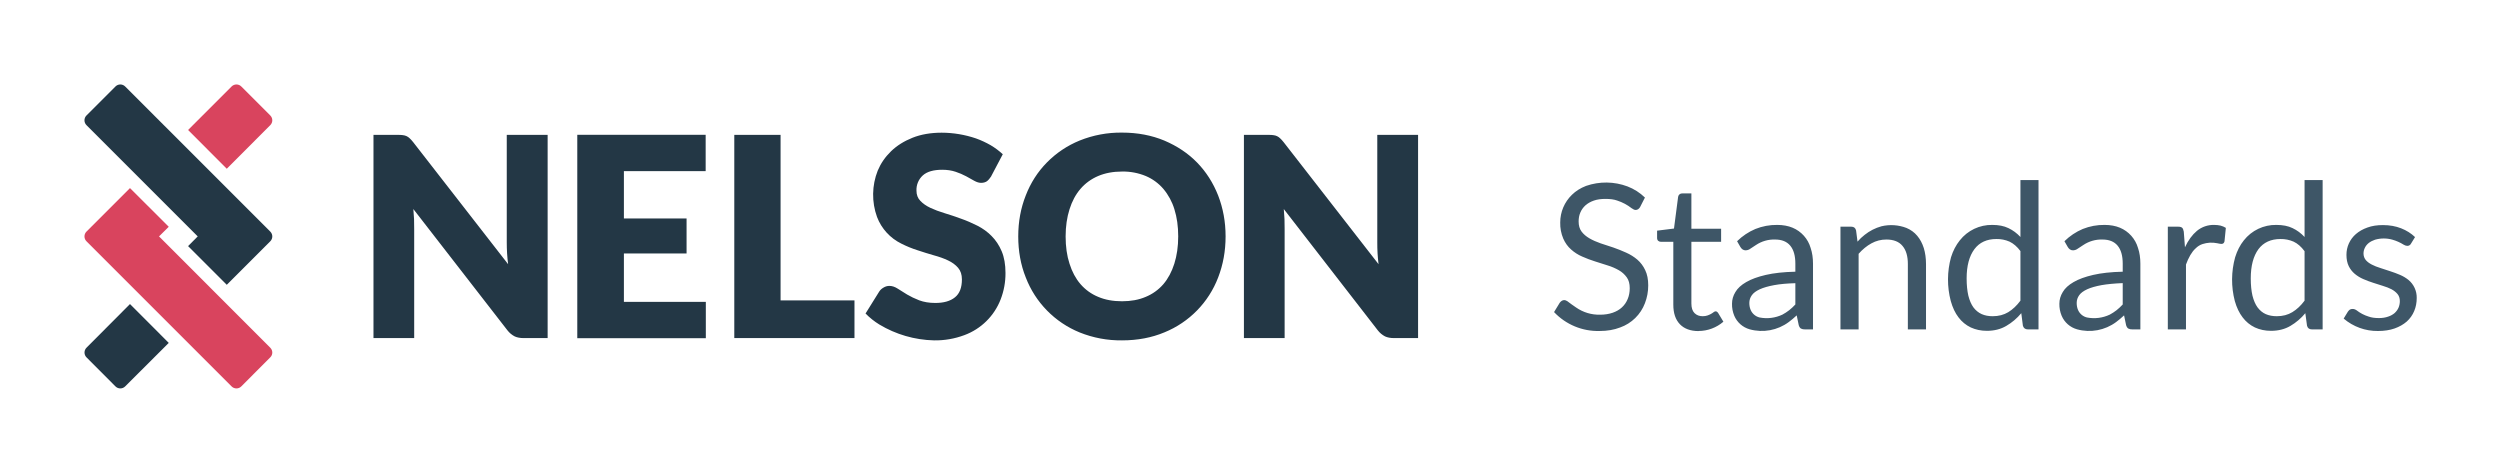
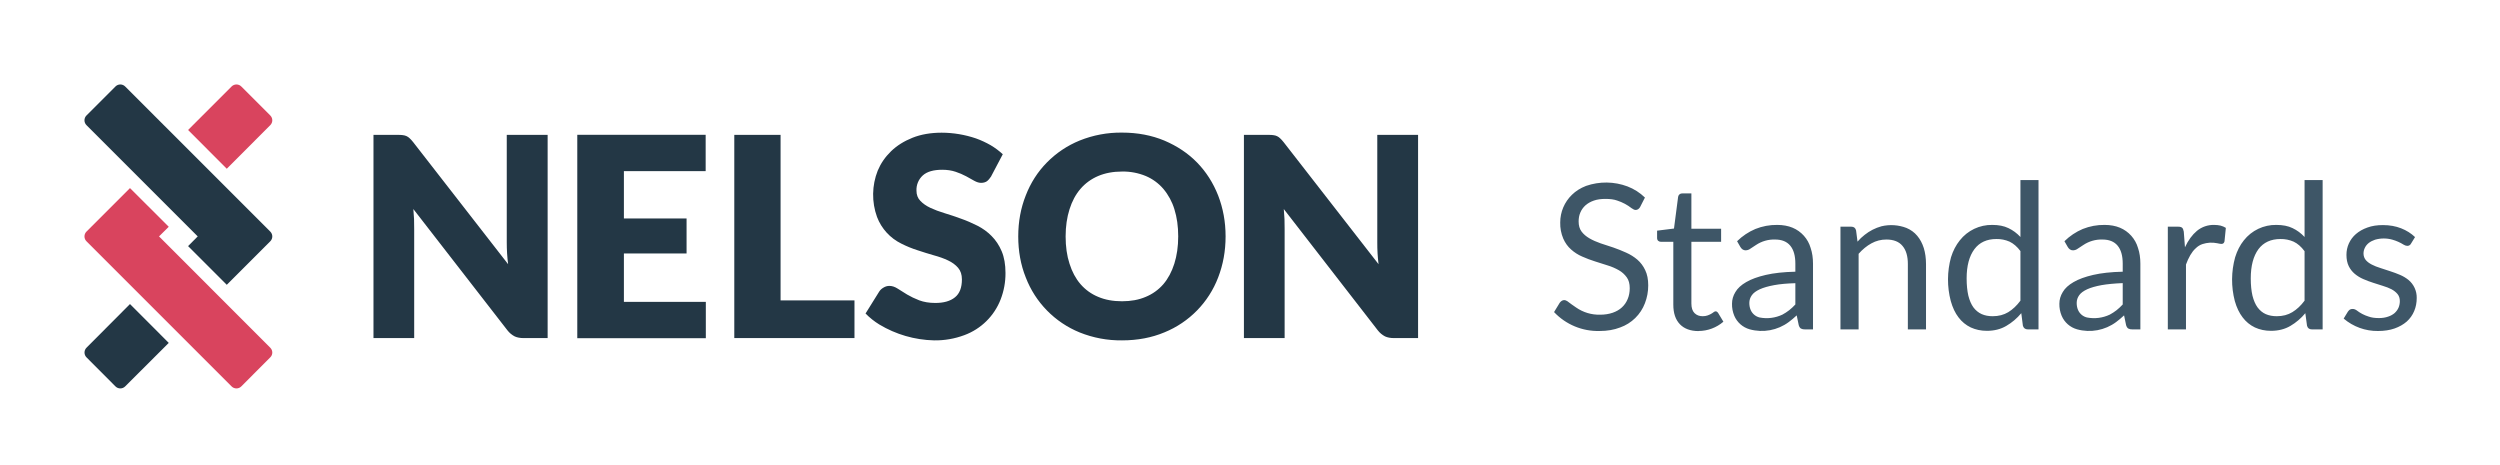
- <svg xmlns="http://www.w3.org/2000/svg" viewBox="0 0 296 56">
+ <svg xmlns="http://www.w3.org/2000/svg" viewBox="0 0 296 55">
  <style>
    .home {
      opacity: 0;
      transition: 0.2s;
      transform: translateY(10px);
      transition-delay: 0s;
    }
    .team {
      opacity: 1;
      transition: 0.2s;
      transform: translateY(0);
      transition-delay: 0.1s;
    }
    .logo:hover .team {
      opacity: 0;
      transform: translateY(-10px);
      transition-delay: 0s;
    }
    .logo:hover .home {
      opacity: 1;
      transform: translateY(0);
      transition-delay: 0.1s;
    }
    .left-arrow {
      transition: 0.2s;
    }
    .logo:hover .left-arrow {
      fill: #3a8fdd;
    }
    
  </style>
  <g class="logo" fill="none" fill-rule="evenodd">
    <path fill="#FFF" d="M0 0h296v56H0z" />
    <path class="home" fill="#3E5667" fill-rule="nonzero" d="M198.13 21.8V39h-2.33v-7.82h-9.28V39h-2.32V21.8h2.32v7.67h9.28V21.8h2.33zm8.64 4.85c.89 0 1.69.15 2.4.45a5.14 5.14 0 0 1 2.98 3.23c.27.77.4 1.63.4 2.59s-.13 1.82-.4 2.59a5.08 5.08 0 0 1-2.98 3.22c-.71.3-1.51.44-2.4.44-.9 0-1.7-.15-2.42-.44a5.07 5.07 0 0 1-2.99-3.22 7.83 7.83 0 0 1-.4-2.6c0-.95.13-1.8.4-2.58a5.13 5.13 0 0 1 2.99-3.23c.72-.3 1.52-.45 2.42-.45zm0 10.85c1.2 0 2.1-.4 2.69-1.2.59-.81.88-1.93.88-3.37 0-1.45-.3-2.58-.88-3.39-.6-.8-1.5-1.2-2.7-1.2-.6 0-1.13.1-1.58.3-.45.21-.83.51-1.13.9a4 4 0 0 0-.67 1.45 7.75 7.75 0 0 0-.22 1.94c0 1.44.3 2.56.89 3.36.6.8 1.5 1.21 2.72 1.21zm8.48 1.5V26.84h1.29c.3 0 .49.15.56.45l.16 1.25c.44-.56.95-1 1.5-1.36.57-.35 1.22-.53 1.95-.53.82 0 1.48.23 1.99.69.5.45.87 1.07 1.1 1.84a4 4 0 0 1 1.6-1.93c.35-.2.71-.36 1.1-.45a4.9 4.9 0 0 1 2.9.16c.5.2.92.5 1.27.9.34.38.61.87.8 1.44.18.57.27 1.22.27 1.96V39h-2.15v-7.74c0-.95-.2-1.67-.62-2.17-.42-.49-1.02-.73-1.8-.73-.35 0-.69.06-1 .18a2.41 2.41 0 0 0-1.4 1.45c-.15.37-.22.79-.22 1.27V39h-2.15v-7.74c0-.98-.2-1.7-.58-2.18-.4-.48-.97-.72-1.72-.72-.53 0-1.02.14-1.46.42-.45.29-.86.67-1.24 1.16V39h-2.15zm27.88-7.4c0-.5-.07-.95-.21-1.37a3.06 3.06 0 0 0-.61-1.06c-.27-.3-.6-.54-.98-.7a3.3 3.3 0 0 0-1.31-.25c-1.02 0-1.83.3-2.43.9-.6.6-.97 1.42-1.11 2.48h6.65zm1.73 5.7c-.27.32-.58.6-.95.83a5.9 5.9 0 0 1-1.18.58 7.5 7.5 0 0 1-4.96.03 5.1 5.1 0 0 1-1.84-1.25 5.73 5.73 0 0 1-1.2-2.03 8.27 8.27 0 0 1-.04-5.16 5.17 5.17 0 0 1 2.91-3.19c.7-.3 1.5-.46 2.37-.46.73 0 1.4.12 2.02.37a4.57 4.57 0 0 1 2.67 2.76c.26.67.39 1.44.39 2.3 0 .34-.04.57-.11.68-.07.11-.2.17-.4.17h-8.13c.02.77.13 1.43.32 2 .18.57.45 1.04.78 1.42.34.38.74.67 1.2.86.47.18.99.28 1.56.28.54 0 1-.06 1.39-.19a6.6 6.6 0 0 0 1.7-.8.93.93 0 0 1 .49-.19c.17 0 .31.07.4.2l.6.79z" />
    <path class="team" fill="#3E5667" fill-rule="nonzero" d="M194.2 24.5a.88.88 0 0 1-.23.26.51.51 0 0 1-.31.1c-.14 0-.3-.08-.48-.21a5.55 5.55 0 0 0-1.69-.9c-.38-.14-.85-.2-1.4-.2-.53 0-.98.06-1.38.2-.4.14-.73.33-1 .57-.26.24-.47.53-.6.85-.14.32-.2.67-.2 1.05 0 .48.11.88.35 1.2.23.31.55.58.93.8.4.23.83.42 1.32.59l1.52.5c.51.18 1.02.38 1.5.6.5.22.94.5 1.33.83.39.34.7.75.93 1.24.24.49.36 1.09.36 1.8a5.8 5.8 0 0 1-.39 2.12 4.88 4.88 0 0 1-2.93 2.87c-.72.28-1.53.42-2.44.42a7.15 7.15 0 0 1-5.39-2.24l.67-1.1a.88.88 0 0 1 .24-.23c.09-.06.19-.09.3-.09.1 0 .22.04.36.13a19 19 0 0 0 1.03.74 4.76 4.76 0 0 0 2.86.86c.55 0 1.04-.08 1.48-.23.43-.15.8-.36 1.1-.64.3-.28.52-.6.68-.99.16-.38.24-.81.24-1.28 0-.52-.11-.95-.35-1.28a2.93 2.93 0 0 0-.93-.84 6.46 6.46 0 0 0-1.32-.57l-1.51-.48c-.51-.16-1.02-.35-1.51-.57-.5-.21-.94-.5-1.32-.84-.39-.34-.7-.77-.93-1.29a4.6 4.6 0 0 1-.36-1.91 4.55 4.55 0 0 1 1.39-3.28c.45-.44 1-.79 1.67-1.05a7.23 7.23 0 0 1 4.9.06c.78.3 1.47.74 2.07 1.32l-.56 1.1zm6.91 14.7c-.96 0-1.7-.28-2.21-.81-.52-.54-.78-1.31-.78-2.32v-7.44h-1.46a.48.48 0 0 1-.32-.11c-.1-.08-.14-.2-.14-.36v-.85l2-.25.49-3.76a.47.47 0 0 1 .5-.4h1.07v4.18h3.52v1.55h-3.52v7.3c0 .51.12.89.37 1.14.25.25.57.37.96.37.23 0 .42-.03.58-.09a2.5 2.5 0 0 0 .74-.4.4.4 0 0 1 .22-.09c.11 0 .21.07.3.2l.62 1.03a4.52 4.52 0 0 1-2.94 1.1zm11.46-5.67c-.98.03-1.82.1-2.51.23-.7.13-1.26.29-1.7.49-.43.2-.75.43-.94.7-.2.28-.3.58-.3.92 0 .32.06.6.16.83a1.54 1.54 0 0 0 1.06.89 4.36 4.36 0 0 0 2.7-.34c.28-.15.54-.32.8-.52.25-.2.5-.43.73-.68v-2.52zm-6.9-4.97a6.94 6.94 0 0 1 2.17-1.45 6.7 6.7 0 0 1 2.58-.48c.68 0 1.29.11 1.82.33a3.72 3.72 0 0 1 2.14 2.4c.19.56.28 1.18.28 1.86V39h-.95a.93.93 0 0 1-.48-.1c-.11-.07-.2-.2-.26-.4l-.24-1.16c-.32.3-.63.56-.94.79a5.36 5.36 0 0 1-4.63.86 2.8 2.8 0 0 1-1.82-1.6 3.5 3.5 0 0 1-.27-1.43c0-.48.13-.94.4-1.38.26-.45.69-.84 1.28-1.18.6-.35 1.37-.63 2.32-.85.95-.22 2.12-.35 3.5-.38v-.95c0-.94-.2-1.65-.61-2.14-.4-.48-1-.72-1.79-.72a3.84 3.84 0 0 0-2.25.64l-.67.44a.97.97 0 0 1-.56.2.61.61 0 0 1-.37-.11c-.1-.08-.2-.17-.26-.29l-.39-.68zm14.26.05c.26-.3.54-.57.84-.8a5.54 5.54 0 0 1 2-1.02 5.01 5.01 0 0 1 2.96.2c.5.21.93.52 1.27.93.34.4.6.89.78 1.46.17.56.26 1.2.26 1.88V39h-2.15v-7.74c0-.92-.2-1.63-.63-2.14-.42-.51-1.06-.76-1.91-.76a3.6 3.6 0 0 0-1.77.45c-.55.3-1.06.72-1.52 1.24V39h-2.15V26.84h1.29c.3 0 .49.15.56.45l.17 1.32zm19.3 1.13c-.4-.54-.84-.91-1.3-1.13a3.71 3.71 0 0 0-1.56-.31c-1.13 0-2 .4-2.6 1.2-.61.82-.92 1.97-.92 3.46 0 .8.07 1.47.2 2.04.14.56.34 1.03.6 1.39.27.36.6.63.98.8.38.17.82.25 1.3.25.71 0 1.32-.16 1.85-.48.52-.32 1-.77 1.44-1.36v-5.86zm2.13-8.42V39h-1.27c-.3 0-.5-.15-.58-.44l-.19-1.48a6.62 6.62 0 0 1-1.78 1.51c-.66.39-1.43.58-2.3.58-.7 0-1.33-.14-1.9-.4a3.93 3.93 0 0 1-1.45-1.19c-.4-.52-.7-1.16-.92-1.94a10 10 0 0 1 .03-5.18c.24-.77.59-1.44 1.04-2a4.79 4.79 0 0 1 3.85-1.83c.74 0 1.38.12 1.91.38.53.25 1 .6 1.42 1.05v-6.74h2.14zm9.97 12.2c-.98.04-1.82.12-2.51.24-.7.13-1.26.29-1.7.49-.43.2-.75.43-.94.7-.2.28-.3.58-.3.92 0 .32.06.6.16.83a1.54 1.54 0 0 0 1.06.89 4.36 4.36 0 0 0 2.7-.34c.28-.15.54-.32.8-.52.25-.2.5-.43.73-.68v-2.52zm-6.9-4.96a6.94 6.94 0 0 1 2.17-1.45 6.7 6.7 0 0 1 2.58-.48c.68 0 1.29.11 1.82.33a3.72 3.72 0 0 1 2.14 2.4c.19.56.28 1.18.28 1.86V39h-.95a.93.93 0 0 1-.48-.1c-.11-.07-.2-.2-.26-.4l-.24-1.16c-.32.3-.63.56-.94.79a5.36 5.36 0 0 1-4.63.86 2.8 2.8 0 0 1-1.82-1.6 3.5 3.5 0 0 1-.27-1.43c0-.48.13-.94.4-1.38.26-.45.69-.84 1.28-1.18.6-.35 1.37-.63 2.32-.85.95-.22 2.12-.35 3.5-.38v-.95c0-.94-.2-1.65-.61-2.14-.4-.48-1-.72-1.79-.72a3.84 3.84 0 0 0-2.25.64l-.67.44a.97.97 0 0 1-.56.2.61.61 0 0 1-.37-.11c-.1-.08-.2-.17-.26-.29l-.39-.68zm14.27.72c.38-.83.86-1.48 1.42-1.95a3.1 3.1 0 0 1 2.05-.7c.25 0 .5.03.74.08.23.06.44.15.63.27l-.16 1.6c-.05.2-.17.3-.36.3-.11 0-.28-.03-.5-.08a3.39 3.39 0 0 0-1.75.1c-.3.1-.57.27-.8.5-.24.21-.45.49-.64.81a7 7 0 0 0-.51 1.11V39h-2.15V26.84h1.23c.23 0 .39.05.48.14.08.08.14.24.18.45l.14 1.85zm14.16.46c-.4-.54-.83-.91-1.3-1.13a3.71 3.71 0 0 0-1.56-.31c-1.12 0-2 .4-2.6 1.2-.6.82-.91 1.97-.91 3.46 0 .8.07 1.47.2 2.04.14.56.34 1.03.6 1.39.27.36.59.63.97.8.39.17.82.25 1.31.25.7 0 1.32-.16 1.84-.48.53-.32 1.01-.77 1.45-1.36v-5.86zm2.14-8.42V39h-1.28c-.3 0-.5-.15-.57-.44l-.2-1.48a6.62 6.62 0 0 1-1.77 1.51c-.66.39-1.43.58-2.3.58-.7 0-1.33-.14-1.9-.4a3.93 3.93 0 0 1-1.45-1.19c-.4-.52-.71-1.16-.93-1.94a10 10 0 0 1 .04-5.18c.24-.77.58-1.44 1.03-2a4.79 4.79 0 0 1 3.85-1.83c.75 0 1.39.12 1.92.38.53.25 1 .6 1.42 1.05v-6.74H275zm10.46 7.53a.47.47 0 0 1-.44.26.84.84 0 0 1-.41-.13 5.24 5.24 0 0 0-1.34-.6 3.75 3.75 0 0 0-2.06 0c-.29.1-.53.22-.74.38-.2.16-.36.35-.46.56-.11.21-.17.44-.17.7 0 .3.1.56.27.77.18.21.42.39.72.54.3.15.63.29 1 .4.38.12.77.24 1.16.38.4.13.79.27 1.16.43.38.16.71.36 1.01.6a2.7 2.7 0 0 1 .98 2.14c0 .56-.1 1.08-.3 1.55-.2.48-.5.9-.88 1.24-.4.35-.88.62-1.44.82-.57.2-1.23.3-1.97.3a6.14 6.14 0 0 1-4.06-1.47l.5-.82c.07-.1.15-.18.23-.24.1-.06.2-.08.34-.08s.3.05.46.16a4.43 4.43 0 0 0 1.42.74c.32.12.73.18 1.22.18.41 0 .78-.06 1.09-.17.31-.1.57-.25.78-.43.2-.19.36-.4.46-.64.1-.24.15-.5.15-.77 0-.33-.09-.61-.27-.83-.18-.22-.42-.41-.71-.57-.3-.15-.64-.29-1.02-.4l-1.16-.37c-.4-.13-.79-.27-1.17-.44a4.1 4.1 0 0 1-1.01-.62 2.8 2.8 0 0 1-.71-.91c-.18-.37-.27-.81-.27-1.33a3.23 3.23 0 0 1 1.12-2.47c.37-.32.82-.58 1.36-.77.54-.2 1.15-.29 1.84-.29.8 0 1.51.13 2.15.38.64.25 1.19.6 1.65 1.04l-.48.78z" />
    <path class="left-arrow" fill="#D9445E" d="M28.57 10.24L32 13.67c.32.32.32.83 0 1.15l-5.15 5.16-4.58-4.59 5.15-5.15a.81.81 0 0 1 1.15 0zm-9.74 17.75L32 41.17c.32.32.32.83 0 1.14l-3.43 3.44a.81.81 0 0 1-1.15 0L10.24 28.57a.81.81 0 0 1 0-1.15l5.15-5.15 4.59 4.58-1.15 1.14z" />
    <path class="right-arrow" fill="#233745" d="M15.4 36.01l4.58 4.59-5.16 5.15a.81.81 0 0 1-1.15 0l-3.43-3.44a.81.81 0 0 1 0-1.14L15.39 36zM32 28.57l-5.15 5.15-4.58-4.58 1.14-1.15-13.17-13.17a.81.81 0 0 1 0-1.15l3.43-3.43a.81.81 0 0 1 1.15 0L32 27.42c.32.32.32.83 0 1.15z" />
    <path fill="#233745" d="M64.84 15.97v24.06H62c-.42 0-.78-.07-1.06-.2a2.61 2.61 0 0 1-.86-.72L48.94 24.75a20.85 20.85 0 0 1 .1 2.38v12.9h-4.82V15.97h2.88c.24 0 .44 0 .6.03.17.02.31.06.44.12s.26.15.37.26c.12.11.26.26.41.45l11.24 14.45A20.28 20.28 0 0 1 60 28.7V15.97h4.83zm9.03 4.3v5.6h7.42v4.14h-7.42v5.73h9.7v4.3H68.35V15.96h15.2v4.3h-9.7zm27.3 15.3v4.46H86.94V15.97h5.48v19.6h8.75zm16.2-14.71c-.17.26-.34.46-.52.6-.18.12-.4.19-.69.19-.24 0-.51-.08-.8-.24l-.97-.54a8 8 0 0 0-1.24-.53c-.47-.16-1-.24-1.59-.24-1.03 0-1.8.22-2.3.67a2.3 2.3 0 0 0-.75 1.8c0 .49.15.9.46 1.21.3.32.7.6 1.19.83.49.23 1.05.44 1.68.63.64.2 1.28.4 1.94.65.66.23 1.3.51 1.94.83.63.32 1.2.73 1.68 1.22.5.5.9 1.1 1.2 1.81.3.71.45 1.57.45 2.57a8.5 8.5 0 0 1-.57 3.12 7.32 7.32 0 0 1-4.3 4.24 9.78 9.78 0 0 1-3.6.62 13.15 13.15 0 0 1-6.47-1.88 8.56 8.56 0 0 1-1.63-1.3l1.62-2.6c.13-.2.3-.35.51-.47.21-.13.44-.2.7-.2.32 0 .64.11.97.32l1.12.7c.42.25.9.48 1.44.69.54.2 1.17.31 1.9.31 1 0 1.78-.22 2.33-.67.55-.44.82-1.15.82-2.12 0-.56-.15-1.02-.45-1.37-.3-.35-.7-.65-1.2-.88-.48-.23-1.04-.43-1.67-.6-.63-.18-1.27-.38-1.93-.6-.66-.21-1.3-.47-1.93-.79a5.81 5.81 0 0 1-2.87-3.15 7.74 7.74 0 0 1 .08-5.48c.36-.86.88-1.62 1.58-2.3.69-.67 1.54-1.2 2.54-1.6 1-.4 2.16-.6 3.45-.6a12.72 12.72 0 0 1 4.07.68c.62.22 1.2.5 1.73.8.54.32 1.01.68 1.44 1.07l-1.37 2.6zm27.74 7.13c0 1.74-.3 3.36-.88 4.86a11.4 11.4 0 0 1-6.36 6.5c-1.5.63-3.18.95-5.02.95a13 13 0 0 1-5.02-.94 11.47 11.47 0 0 1-6.38-6.51c-.6-1.5-.89-3.12-.89-4.86 0-1.74.3-3.36.89-4.85.58-1.5 1.42-2.8 2.5-3.9a11.53 11.53 0 0 1 3.88-2.6 13 13 0 0 1 5.02-.94c1.84 0 3.51.32 5.02.95 1.5.64 2.8 1.5 3.87 2.6 1.07 1.1 1.9 2.4 2.49 3.9.58 1.5.88 3.11.88 4.84zm-5.61 0c0-1.19-.15-2.26-.45-3.21a6.84 6.84 0 0 0-1.31-2.42 5.63 5.63 0 0 0-2.08-1.52 7.05 7.05 0 0 0-2.8-.53c-1.07 0-2.01.18-2.84.53-.82.35-1.52.86-2.09 1.52-.57.66-1 1.47-1.3 2.42-.3.95-.46 2.02-.46 3.21 0 1.2.15 2.28.46 3.23.3.95.73 1.76 1.3 2.42a5.54 5.54 0 0 0 2.1 1.51c.82.35 1.76.52 2.82.52 1.05 0 1.99-.17 2.8-.52a5.55 5.55 0 0 0 2.09-1.5c.57-.67 1-1.48 1.3-2.43.3-.95.46-2.03.46-3.23zm28.4-12.02v24.06h-2.85c-.42 0-.78-.07-1.06-.2a2.61 2.61 0 0 1-.86-.72L152 24.75a20.85 20.85 0 0 1 .1 2.38v12.9h-4.82V15.97h2.88c.24 0 .44 0 .6.03.17.02.31.06.44.12s.26.15.37.26c.12.11.26.26.41.45l11.24 14.45a20.28 20.28 0 0 1-.15-2.58V15.97h4.83z" />
  </g>
</svg>
